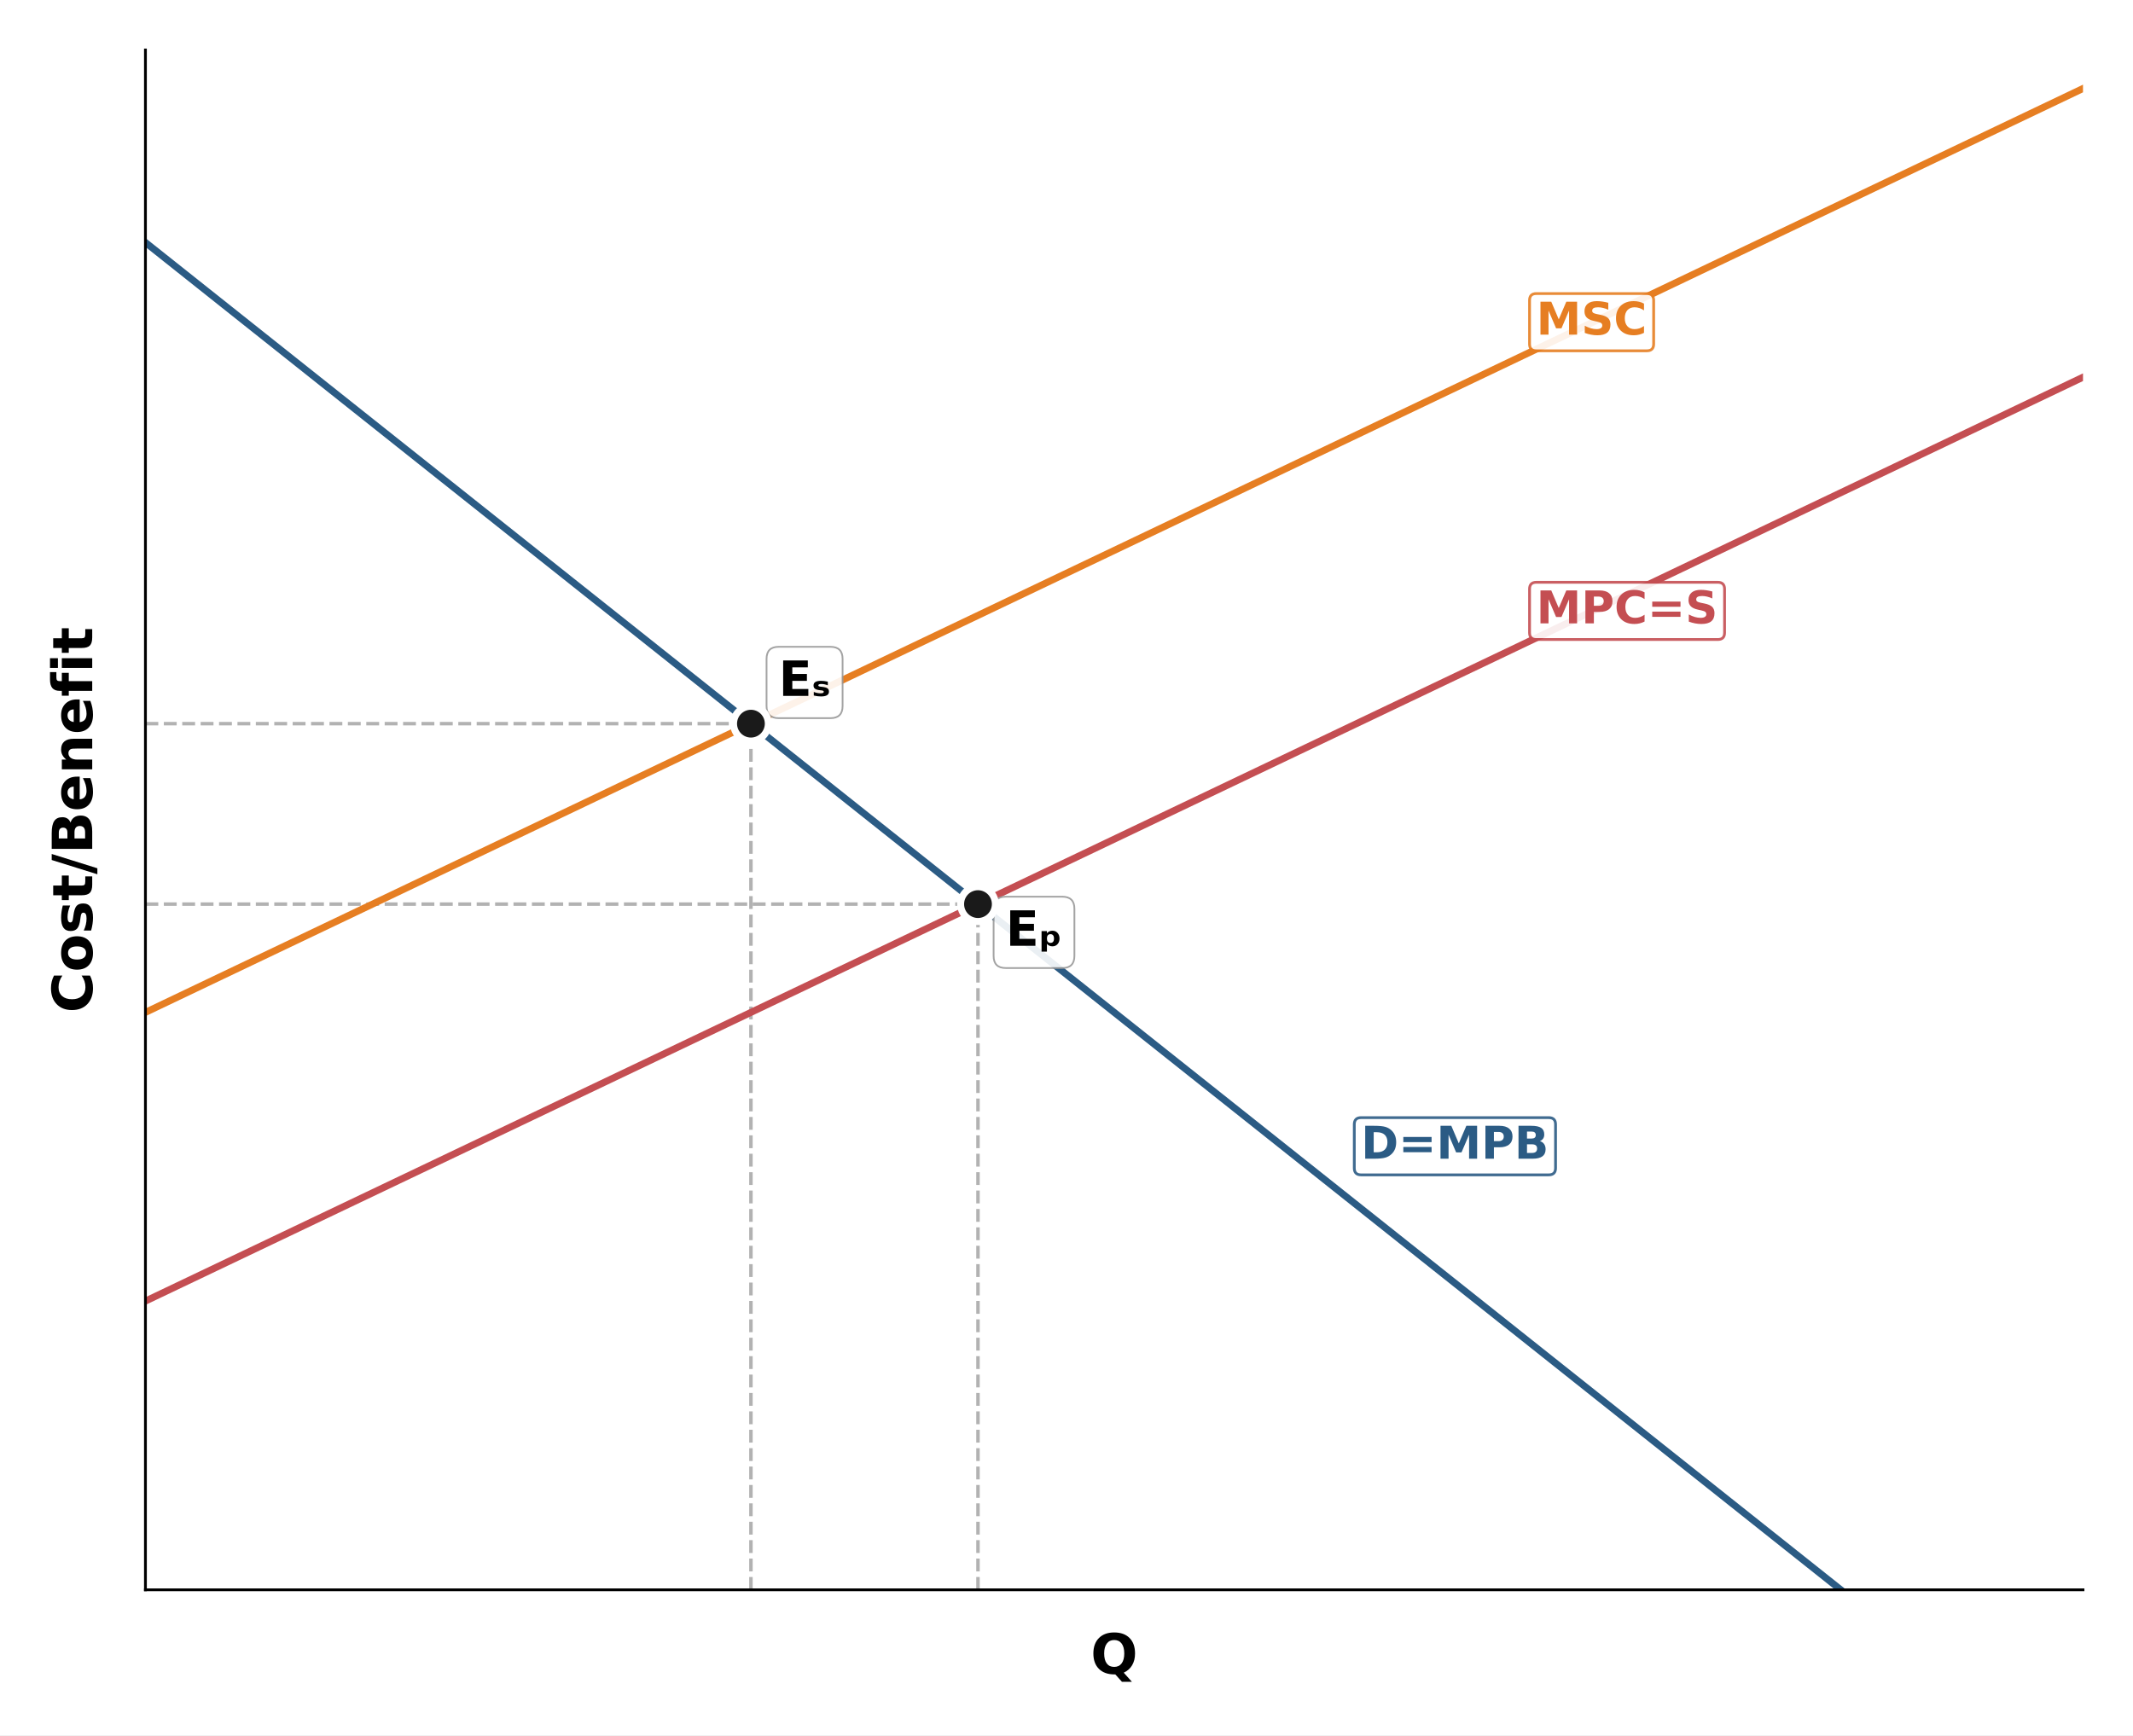
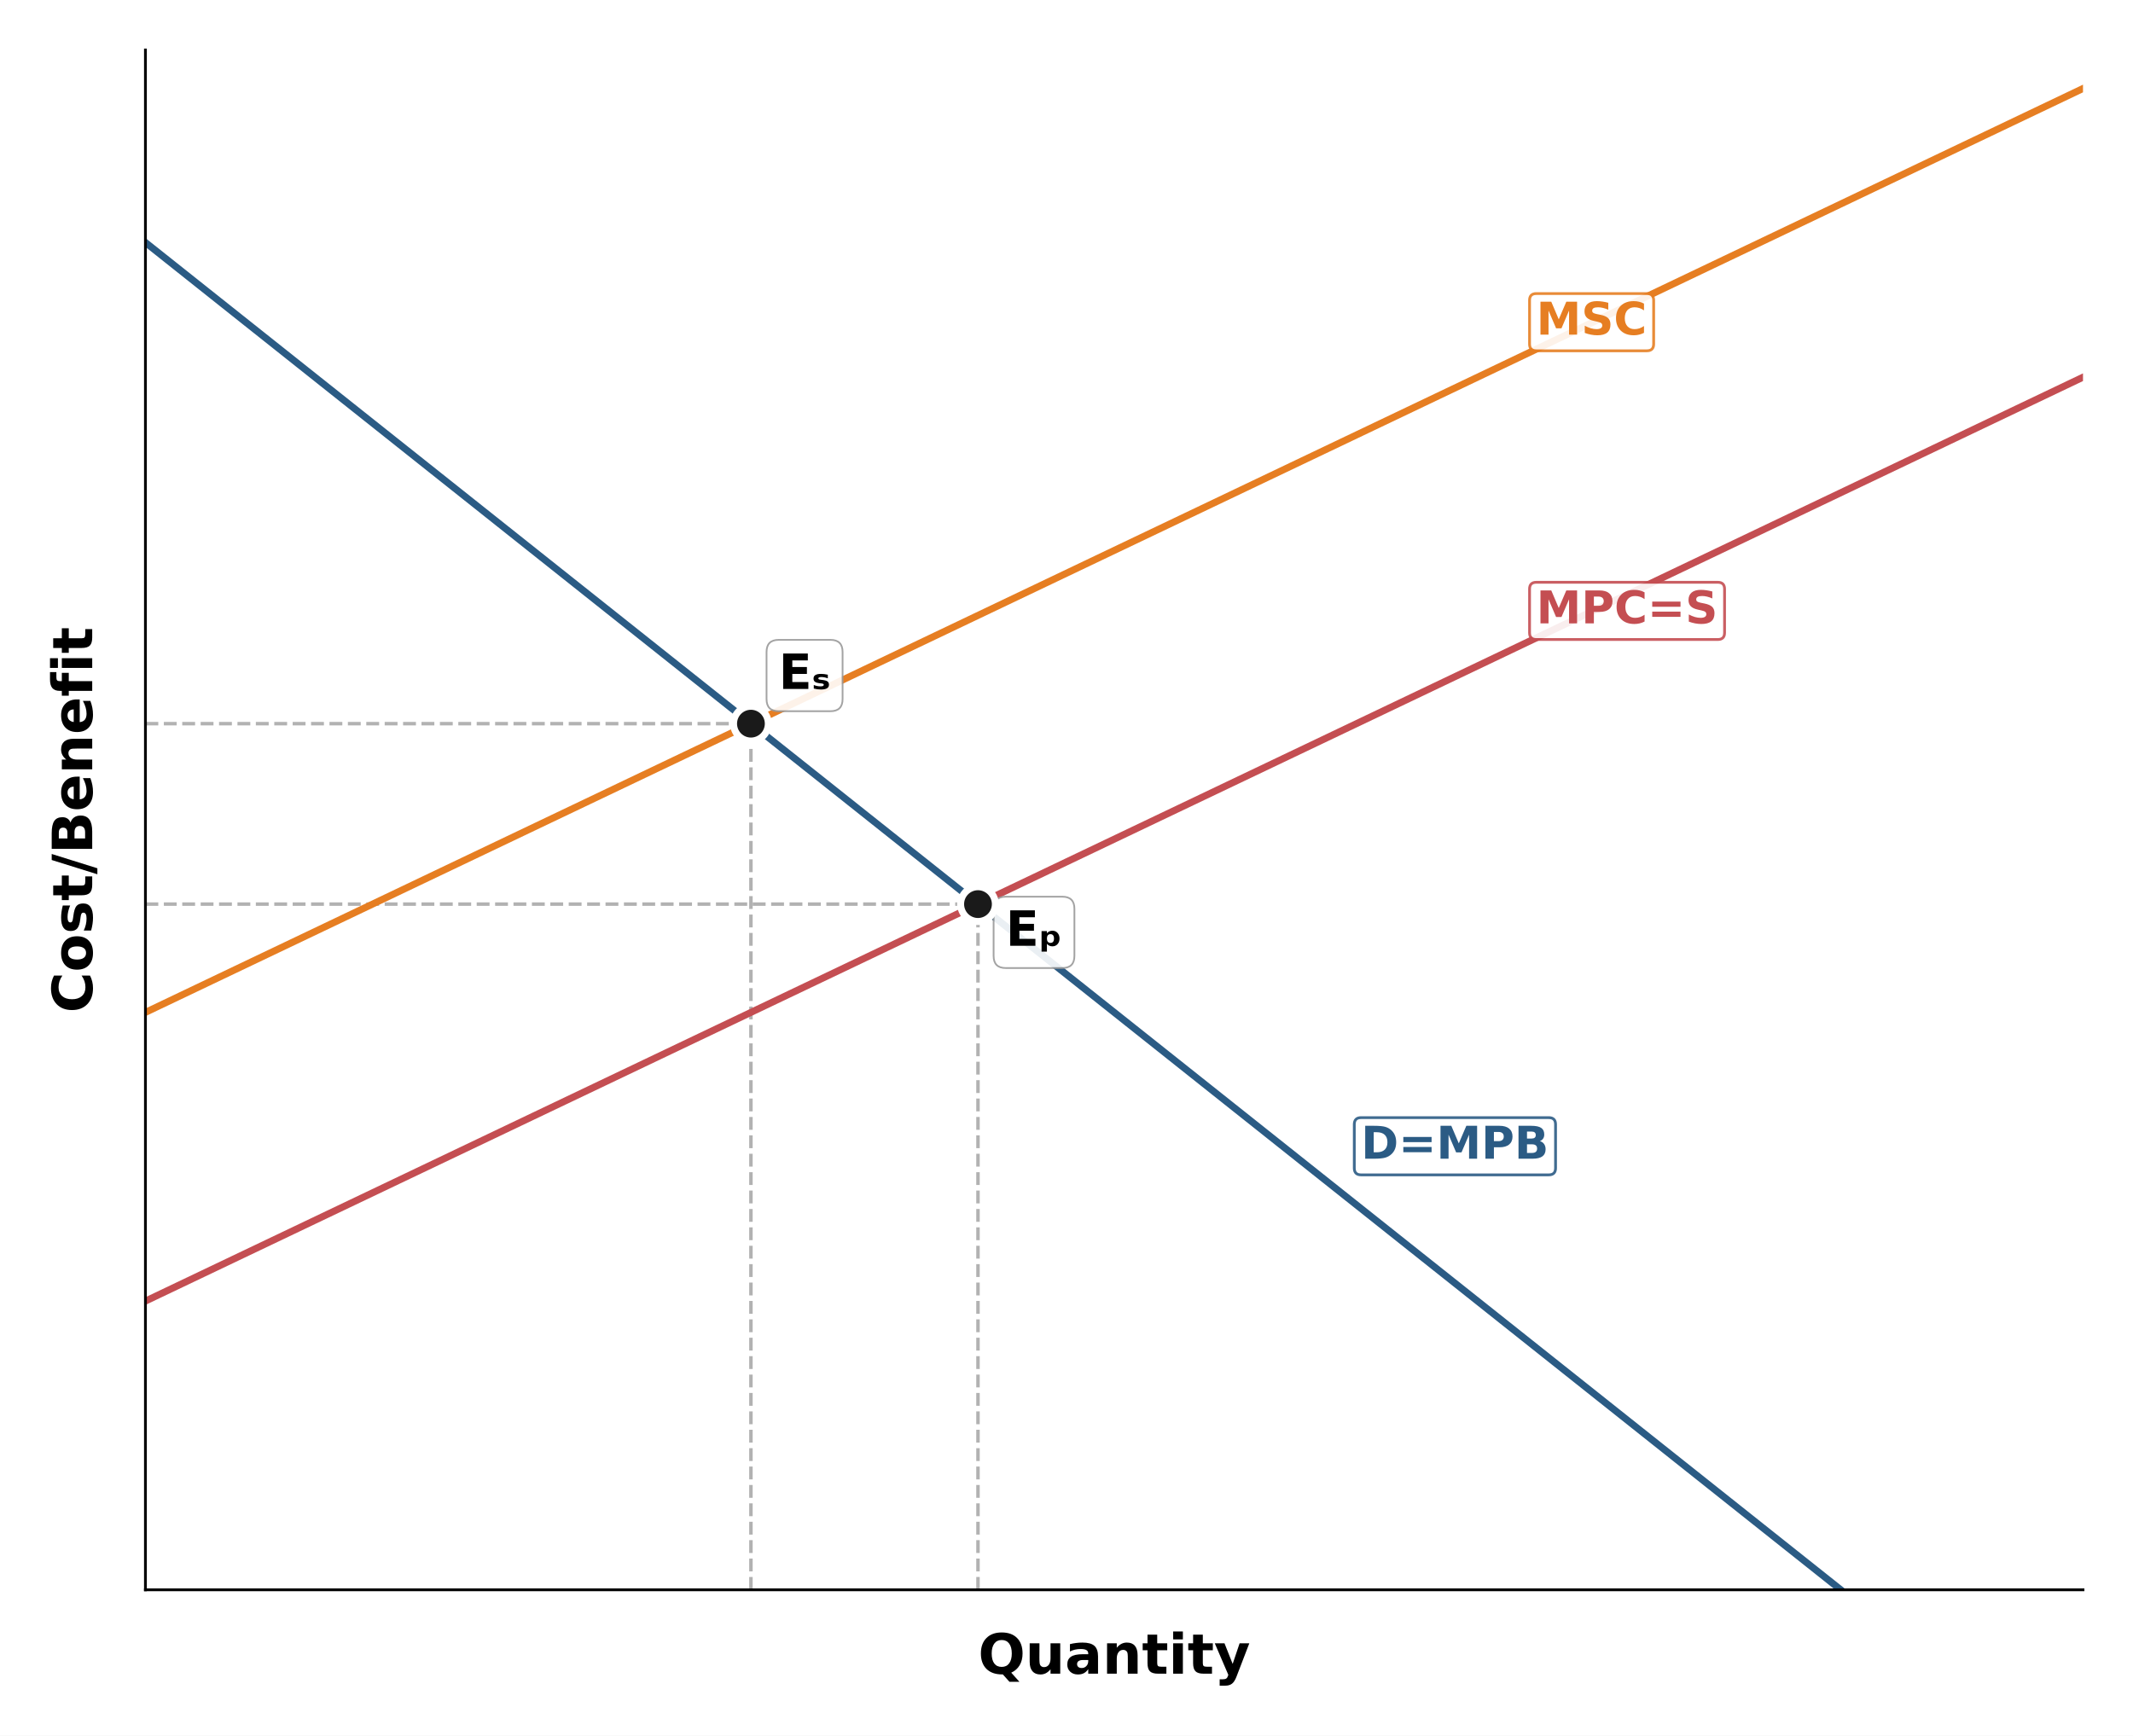
- <svg xmlns="http://www.w3.org/2000/svg" xmlns:xlink="http://www.w3.org/1999/xlink" width="614.285pt" height="499.805pt" viewBox="0 0 614.285 499.805" version="1.1">
+ <svg xmlns="http://www.w3.org/2000/svg" xmlns:xlink="http://www.w3.org/1999/xlink" width="614.285pt" height="499.93pt" viewBox="0 0 614.285 499.93" version="1.1">
  <defs>
    <style type="text/css">*{stroke-linejoin: round; stroke-linecap: butt}</style>
  </defs>
  <g id="figure_1">
    <g id="patch_1">
-       <path d="M 0 499.805  L 614.285 499.805  L 614.285 0  L 0 0  z " style="fill: #ffffff" />
+       <path d="M 0 499.93  L 614.285 499.93  L 614.285 0  L 0 0  z " style="fill: #ffffff" />
    </g>
    <g id="axes_1">
      <g id="patch_2">
        <path d="M 41.885 457.92  L 599.885 457.92  L 599.885 14.4  L 41.885 14.4  z " style="fill: #ffffff" />
      </g>
      <g id="line2d_1">
-         <path d="M 281.651 457.92  L 281.651 260.415  " clip-path="url(#p1cdd054da2)" style="fill: none; stroke-dasharray: 3.7,1.6; stroke-dashoffset: 0; stroke: #666666; stroke-opacity: 0.5" />
+         <path d="M 281.651 457.92  L 281.651 260.415  " clip-path="url(#p7aa8283622)" style="fill: none; stroke-dasharray: 3.7,1.6; stroke-dashoffset: 0; stroke: #666666; stroke-opacity: 0.5" />
      </g>
      <g id="line2d_2">
-         <path d="M 41.885 260.415  L 281.651 260.415  " clip-path="url(#p1cdd054da2)" style="fill: none; stroke-dasharray: 3.7,1.6; stroke-dashoffset: 0; stroke: #666666; stroke-opacity: 0.5" />
+         <path d="M 41.885 260.415  L 281.651 260.415  " clip-path="url(#p7aa8283622)" style="fill: none; stroke-dasharray: 3.7,1.6; stroke-dashoffset: 0; stroke: #666666; stroke-opacity: 0.5" />
      </g>
      <g id="line2d_3">
-         <path d="M 216.26 457.92  L 216.26 208.44  " clip-path="url(#p1cdd054da2)" style="fill: none; stroke-dasharray: 3.7,1.6; stroke-dashoffset: 0; stroke: #666666; stroke-opacity: 0.5" />
+         <path d="M 216.26 457.92  L 216.26 208.44  " clip-path="url(#p7aa8283622)" style="fill: none; stroke-dasharray: 3.7,1.6; stroke-dashoffset: 0; stroke: #666666; stroke-opacity: 0.5" />
      </g>
      <g id="line2d_4">
-         <path d="M 41.885 208.44  L 216.26 208.44  " clip-path="url(#p1cdd054da2)" style="fill: none; stroke-dasharray: 3.7,1.6; stroke-dashoffset: 0; stroke: #666666; stroke-opacity: 0.5" />
+         <path d="M 41.885 208.44  L 216.26 208.44  " clip-path="url(#p7aa8283622)" style="fill: none; stroke-dasharray: 3.7,1.6; stroke-dashoffset: 0; stroke: #666666; stroke-opacity: 0.5" />
      </g>
      <g id="matplotlib.axis_1">
        <g id="xtick_1" />
        <g id="xtick_2" />
        <g id="xtick_3" />
        <g id="xtick_4" />
        <g id="xtick_5" />
        <g id="xtick_6" />
        <g id="xtick_7" />
        <g id="xtick_8" />
        <g id="xtick_9" />
        <g id="text_1">
-           <g transform="translate(314.0838 482.0775) scale(0.16 -0.16)">
+           <g transform="translate(281.69 482.0775) scale(0.16 -0.16)">
            <defs>
              <path id="DejaVuSans-Bold-51" d="M 2847 -84  L 2753 -84  Q 1600 -84 959 553  Q 319 1191 319 2328  Q 319 3463 958 4106  Q 1597 4750 2719 4750  Q 3853 4750 4486 4112  Q 5119 3475 5119 2328  Q 5119 1541 4783 972  Q 4447 403 3816 116  L 4756 -934  L 3609 -934  L 2847 -84  z M 2719 3878  Q 2169 3878 1866 3472  Q 1563 3066 1563 2328  Q 1563 1578 1859 1179  Q 2156 781 2719 781  Q 3272 781 3575 1187  Q 3878 1594 3878 2328  Q 3878 3066 3575 3472  Q 3272 3878 2719 3878  z " transform="scale(0.015625)" />
+               <path id="DejaVuSans-Bold-75" d="M 500 1363  L 500 3500  L 1625 3500  L 1625 3150  Q 1625 2866 1622 2436  Q 1619 2006 1619 1863  Q 1619 1441 1641 1255  Q 1663 1069 1716 984  Q 1784 875 1895 815  Q 2006 756 2150 756  Q 2500 756 2700 1025  Q 2900 1294 2900 1772  L 2900 3500  L 4019 3500  L 4019 0  L 2900 0  L 2900 506  Q 2647 200 2364 54  Q 2081 -91 1741 -91  Q 1134 -91 817 281  Q 500 653 500 1363  z " transform="scale(0.015625)" />
+               <path id="DejaVuSans-Bold-61" d="M 2106 1575  Q 1756 1575 1579 1456  Q 1403 1338 1403 1106  Q 1403 894 1545 773  Q 1688 653 1941 653  Q 2256 653 2472 879  Q 2688 1106 2688 1447  L 2688 1575  L 2106 1575  z M 3816 1997  L 3816 0  L 2688 0  L 2688 519  Q 2463 200 2181 54  Q 1900 -91 1497 -91  Q 953 -91 614 226  Q 275 544 275 1050  Q 275 1666 698 1953  Q 1122 2241 2028 2241  L 2688 2241  L 2688 2328  Q 2688 2594 2478 2717  Q 2269 2841 1825 2841  Q 1466 2841 1156 2769  Q 847 2697 581 2553  L 581 3406  Q 941 3494 1303 3539  Q 1666 3584 2028 3584  Q 2975 3584 3395 3211  Q 3816 2838 3816 1997  z " transform="scale(0.015625)" />
+               <path id="DejaVuSans-Bold-6e" d="M 4056 2131  L 4056 0  L 2931 0  L 2931 347  L 2931 1631  Q 2931 2084 2911 2256  Q 2891 2428 2841 2509  Q 2775 2619 2662 2680  Q 2550 2741 2406 2741  Q 2056 2741 1856 2470  Q 1656 2200 1656 1722  L 1656 0  L 538 0  L 538 3500  L 1656 3500  L 1656 2988  Q 1909 3294 2193 3439  Q 2478 3584 2822 3584  Q 3428 3584 3742 3212  Q 4056 2841 4056 2131  z " transform="scale(0.015625)" />
+               <path id="DejaVuSans-Bold-74" d="M 1759 4494  L 1759 3500  L 2913 3500  L 2913 2700  L 1759 2700  L 1759 1216  Q 1759 972 1856 886  Q 1953 800 2241 800  L 2816 800  L 2816 0  L 1856 0  Q 1194 0 917 276  Q 641 553 641 1216  L 641 2700  L 84 2700  L 84 3500  L 641 3500  L 641 4494  L 1759 4494  z " transform="scale(0.015625)" />
+               <path id="DejaVuSans-Bold-69" d="M 538 3500  L 1656 3500  L 1656 0  L 538 0  L 538 3500  z M 538 4863  L 1656 4863  L 1656 3950  L 538 3950  L 538 4863  z " transform="scale(0.015625)" />
+               <path id="DejaVuSans-Bold-79" d="M 78 3500  L 1197 3500  L 2138 1125  L 2938 3500  L 4056 3500  L 2584 -331  Q 2363 -916 2067 -1148  Q 1772 -1381 1288 -1381  L 641 -1381  L 641 -647  L 991 -647  Q 1275 -647 1404 -556  Q 1534 -466 1606 -231  L 1638 -134  L 78 3500  z " transform="scale(0.015625)" />
            </defs>
            <use xlink:href="#DejaVuSans-Bold-51" />
+             <use xlink:href="#DejaVuSans-Bold-75" x="85.01" />
+             <use xlink:href="#DejaVuSans-Bold-61" x="156.201" />
+             <use xlink:href="#DejaVuSans-Bold-6e" x="223.682" />
+             <use xlink:href="#DejaVuSans-Bold-74" x="294.873" />
+             <use xlink:href="#DejaVuSans-Bold-69" x="342.676" />
+             <use xlink:href="#DejaVuSans-Bold-74" x="376.953" />
+             <use xlink:href="#DejaVuSans-Bold-79" x="424.756" />
          </g>
        </g>
      </g>
      <g id="matplotlib.axis_2">
        <g id="ytick_1" />
        <g id="ytick_2" />
        <g id="ytick_3" />
        <g id="ytick_4" />
        <g id="ytick_5" />
        <g id="ytick_6" />
        <g id="ytick_7" />
        <g id="ytick_8" />
        <g id="ytick_9" />
        <g id="text_2">
          <g transform="translate(26.5575 291.7262) rotate(-90) scale(0.16 -0.16)">
            <defs>
              <path id="DejaVuSans-Bold-43" d="M 4288 256  Q 3956 84 3597 -3  Q 3238 -91 2847 -91  Q 1681 -91 1000 561  Q 319 1213 319 2328  Q 319 3447 1000 4098  Q 1681 4750 2847 4750  Q 3238 4750 3597 4662  Q 3956 4575 4288 4403  L 4288 3438  Q 3953 3666 3628 3772  Q 3303 3878 2944 3878  Q 2300 3878 1931 3465  Q 1563 3053 1563 2328  Q 1563 1606 1931 1193  Q 2300 781 2944 781  Q 3303 781 3628 887  Q 3953 994 4288 1222  L 4288 256  z " transform="scale(0.015625)" />
              <path id="DejaVuSans-Bold-6f" d="M 2203 2784  Q 1831 2784 1636 2517  Q 1441 2250 1441 1747  Q 1441 1244 1636 976  Q 1831 709 2203 709  Q 2569 709 2762 976  Q 2956 1244 2956 1747  Q 2956 2250 2762 2517  Q 2569 2784 2203 2784  z M 2203 3584  Q 3106 3584 3614 3096  Q 4122 2609 4122 1747  Q 4122 884 3614 396  Q 3106 -91 2203 -91  Q 1297 -91 786 396  Q 275 884 275 1747  Q 275 2609 786 3096  Q 1297 3584 2203 3584  z " transform="scale(0.015625)" />
              <path id="DejaVuSans-Bold-73" d="M 3272 3391  L 3272 2541  Q 2913 2691 2578 2766  Q 2244 2841 1947 2841  Q 1628 2841 1473 2761  Q 1319 2681 1319 2516  Q 1319 2381 1436 2309  Q 1553 2238 1856 2203  L 2053 2175  Q 2913 2066 3209 1816  Q 3506 1566 3506 1031  Q 3506 472 3093 190  Q 2681 -91 1863 -91  Q 1516 -91 1145 -36  Q 775 19 384 128  L 384 978  Q 719 816 1070 734  Q 1422 653 1784 653  Q 2113 653 2278 743  Q 2444 834 2444 1013  Q 2444 1163 2330 1236  Q 2216 1309 1875 1350  L 1678 1375  Q 931 1469 631 1722  Q 331 1975 331 2491  Q 331 3047 712 3315  Q 1094 3584 1881 3584  Q 2191 3584 2531 3537  Q 2872 3491 3272 3391  z " transform="scale(0.015625)" />
-               <path id="DejaVuSans-Bold-74" d="M 1759 4494  L 1759 3500  L 2913 3500  L 2913 2700  L 1759 2700  L 1759 1216  Q 1759 972 1856 886  Q 1953 800 2241 800  L 2816 800  L 2816 0  L 1856 0  Q 1194 0 917 276  Q 641 553 641 1216  L 641 2700  L 84 2700  L 84 3500  L 641 3500  L 641 4494  L 1759 4494  z " transform="scale(0.015625)" />
              <path id="DejaVuSans-Bold-2f" d="M 1644 4666  L 2338 4666  L 691 -594  L 0 -594  L 1644 4666  z " transform="scale(0.015625)" />
              <path id="DejaVuSans-Bold-42" d="M 2456 2859  Q 2741 2859 2887 2984  Q 3034 3109 3034 3353  Q 3034 3594 2887 3720  Q 2741 3847 2456 3847  L 1791 3847  L 1791 2859  L 2456 2859  z M 2497 819  Q 2859 819 3042 972  Q 3225 1125 3225 1434  Q 3225 1738 3044 1889  Q 2863 2041 2497 2041  L 1791 2041  L 1791 819  L 2497 819  z M 3616 2497  Q 4003 2384 4215 2081  Q 4428 1778 4428 1338  Q 4428 663 3972 331  Q 3516 0 2584 0  L 588 0  L 588 4666  L 2394 4666  Q 3366 4666 3802 4372  Q 4238 4078 4238 3431  Q 4238 3091 4078 2852  Q 3919 2613 3616 2497  z " transform="scale(0.015625)" />
              <path id="DejaVuSans-Bold-65" d="M 4031 1759  L 4031 1441  L 1416 1441  Q 1456 1047 1700 850  Q 1944 653 2381 653  Q 2734 653 3104 758  Q 3475 863 3866 1075  L 3866 213  Q 3469 63 3072 -14  Q 2675 -91 2278 -91  Q 1328 -91 801 392  Q 275 875 275 1747  Q 275 2603 792 3093  Q 1309 3584 2216 3584  Q 3041 3584 3536 3087  Q 4031 2591 4031 1759  z M 2881 2131  Q 2881 2450 2695 2645  Q 2509 2841 2209 2841  Q 1884 2841 1681 2658  Q 1478 2475 1428 2131  L 2881 2131  z " transform="scale(0.015625)" />
-               <path id="DejaVuSans-Bold-6e" d="M 4056 2131  L 4056 0  L 2931 0  L 2931 347  L 2931 1631  Q 2931 2084 2911 2256  Q 2891 2428 2841 2509  Q 2775 2619 2662 2680  Q 2550 2741 2406 2741  Q 2056 2741 1856 2470  Q 1656 2200 1656 1722  L 1656 0  L 538 0  L 538 3500  L 1656 3500  L 1656 2988  Q 1909 3294 2193 3439  Q 2478 3584 2822 3584  Q 3428 3584 3742 3212  Q 4056 2841 4056 2131  z " transform="scale(0.015625)" />
              <path id="DejaVuSans-Bold-66" d="M 2841 4863  L 2841 4128  L 2222 4128  Q 1984 4128 1890 4042  Q 1797 3956 1797 3744  L 1797 3500  L 2753 3500  L 2753 2700  L 1797 2700  L 1797 0  L 678 0  L 678 2700  L 122 2700  L 122 3500  L 678 3500  L 678 3744  Q 678 4316 997 4589  Q 1316 4863 1984 4863  L 2841 4863  z " transform="scale(0.015625)" />
-               <path id="DejaVuSans-Bold-69" d="M 538 3500  L 1656 3500  L 1656 0  L 538 0  L 538 3500  z M 538 4863  L 1656 4863  L 1656 3950  L 538 3950  L 538 4863  z " transform="scale(0.015625)" />
            </defs>
            <use xlink:href="#DejaVuSans-Bold-43" />
            <use xlink:href="#DejaVuSans-Bold-6f" x="73.389" />
            <use xlink:href="#DejaVuSans-Bold-73" x="142.09" />
            <use xlink:href="#DejaVuSans-Bold-74" x="201.611" />
            <use xlink:href="#DejaVuSans-Bold-2f" x="249.414" />
            <use xlink:href="#DejaVuSans-Bold-42" x="285.938" />
            <use xlink:href="#DejaVuSans-Bold-65" x="362.158" />
            <use xlink:href="#DejaVuSans-Bold-6e" x="429.98" />
            <use xlink:href="#DejaVuSans-Bold-65" x="501.172" />
            <use xlink:href="#DejaVuSans-Bold-66" x="568.994" />
            <use xlink:href="#DejaVuSans-Bold-69" x="612.5" />
            <use xlink:href="#DejaVuSans-Bold-74" x="646.777" />
          </g>
        </g>
      </g>
      <g id="line2d_5">
-         <path d="M 41.885 69.84  L 529.784 457.641  L 529.784 457.641  " clip-path="url(#p1cdd054da2)" style="fill: none; stroke: #2b5b84; stroke-width: 2; stroke-linecap: square" />
+         <path d="M 41.885 69.84  L 529.784 457.641  L 529.784 457.641  " clip-path="url(#p7aa8283622)" style="fill: none; stroke: #2b5b84; stroke-width: 2; stroke-linecap: square" />
      </g>
      <g id="line2d_6">
-         <path d="M 41.885 374.76  L 599.885 108.648  L 599.885 108.648  " clip-path="url(#p1cdd054da2)" style="fill: none; stroke: #c44e52; stroke-width: 2; stroke-linecap: square" />
+         <path d="M 41.885 374.76  L 599.885 108.648  L 599.885 108.648  " clip-path="url(#p7aa8283622)" style="fill: none; stroke: #c44e52; stroke-width: 2; stroke-linecap: square" />
      </g>
      <g id="line2d_7">
-         <path d="M 41.885 291.6  L 599.885 25.488  L 599.885 25.488  " clip-path="url(#p1cdd054da2)" style="fill: none; stroke: #e67e22; stroke-width: 2; stroke-linecap: square" />
+         <path d="M 41.885 291.6  L 599.885 25.488  L 599.885 25.488  " clip-path="url(#p7aa8283622)" style="fill: none; stroke: #e67e22; stroke-width: 2; stroke-linecap: square" />
      </g>
      <g id="patch_3">
        <path d="M 41.885 457.92  L 41.885 14.4  " style="fill: none; stroke: #000000; stroke-width: 0.8; stroke-linejoin: miter; stroke-linecap: square" />
      </g>
      <g id="patch_4">
        <path d="M 41.885 457.92  L 599.885 457.92  " style="fill: none; stroke: #000000; stroke-width: 0.8; stroke-linejoin: miter; stroke-linecap: square" />
      </g>
      <g id="text_3">
        <g id="patch_5">
          <path d="M 391.975 338.4  L 446.035 338.4  Q 447.985 338.4 447.985 336.45  L 447.985 323.869  Q 447.985 321.919 446.035 321.919  L 391.975 321.919  Q 390.025 321.919 390.025 323.869  L 390.025 336.45  Q 390.025 338.4 391.975 338.4  z " style="fill: #ffffff; opacity: 0.9; stroke: #2b5b84; stroke-width: 0.8; stroke-linejoin: miter" />
        </g>
        <g style="fill: #2b5b84" transform="translate(391.9755 333.7467) scale(0.13 -0.13)">
          <defs>
            <path id="DejaVuSans-Bold-44" d="M 1791 3756  L 1791 909  L 2222 909  Q 2959 909 3348 1275  Q 3738 1641 3738 2338  Q 3738 3031 3350 3393  Q 2963 3756 2222 3756  L 1791 3756  z M 588 4666  L 1856 4666  Q 2919 4666 3439 4514  Q 3959 4363 4331 4000  Q 4659 3684 4818 3271  Q 4978 2859 4978 2338  Q 4978 1809 4818 1395  Q 4659 981 4331 666  Q 3956 303 3431 151  Q 2906 0 1856 0  L 588 0  L 588 4666  z " transform="scale(0.015625)" />
            <path id="DejaVuSans-Bold-3d" d="M 678 3084  L 4684 3084  L 4684 2350  L 678 2350  L 678 3084  z M 678 1663  L 4684 1663  L 4684 922  L 678 922  L 678 1663  z " transform="scale(0.015625)" />
            <path id="DejaVuSans-Bold-4d" d="M 588 4666  L 2119 4666  L 3181 2169  L 4250 4666  L 5778 4666  L 5778 0  L 4641 0  L 4641 3413  L 3566 897  L 2803 897  L 1728 3413  L 1728 0  L 588 0  L 588 4666  z " transform="scale(0.015625)" />
            <path id="DejaVuSans-Bold-50" d="M 588 4666  L 2584 4666  Q 3475 4666 3951 4270  Q 4428 3875 4428 3144  Q 4428 2409 3951 2014  Q 3475 1619 2584 1619  L 1791 1619  L 1791 0  L 588 0  L 588 4666  z M 1791 3794  L 1791 2491  L 2456 2491  Q 2806 2491 2997 2661  Q 3188 2831 3188 3144  Q 3188 3456 2997 3625  Q 2806 3794 2456 3794  L 1791 3794  z " transform="scale(0.015625)" />
          </defs>
          <use xlink:href="#DejaVuSans-Bold-44" />
          <use xlink:href="#DejaVuSans-Bold-3d" x="83.008" />
          <use xlink:href="#DejaVuSans-Bold-4d" x="166.797" />
          <use xlink:href="#DejaVuSans-Bold-50" x="266.309" />
          <use xlink:href="#DejaVuSans-Bold-42" x="339.6" />
        </g>
      </g>
      <g id="text_4">
        <g id="patch_6">
          <path d="M 442.448 184.199  L 494.71 184.199  Q 496.66 184.199 496.66 182.249  L 496.66 169.668  Q 496.66 167.718 494.71 167.718  L 442.448 167.718  Q 440.498 167.718 440.498 169.668  L 440.498 182.249  Q 440.498 184.199 442.448 184.199  z " style="fill: #ffffff; opacity: 0.9; stroke: #c44e52; stroke-width: 0.8; stroke-linejoin: miter" />
        </g>
        <g style="fill: #c44e52" transform="translate(442.4478 179.5455) scale(0.13 -0.13)">
          <defs>
            <path id="DejaVuSans-Bold-53" d="M 3834 4519  L 3834 3531  Q 3450 3703 3084 3790  Q 2719 3878 2394 3878  Q 1963 3878 1756 3759  Q 1550 3641 1550 3391  Q 1550 3203 1689 3098  Q 1828 2994 2194 2919  L 2706 2816  Q 3484 2659 3812 2340  Q 4141 2022 4141 1434  Q 4141 663 3683 286  Q 3225 -91 2284 -91  Q 1841 -91 1394 -6  Q 947 78 500 244  L 500 1259  Q 947 1022 1364 901  Q 1781 781 2169 781  Q 2563 781 2772 912  Q 2981 1044 2981 1288  Q 2981 1506 2839 1625  Q 2697 1744 2272 1838  L 1806 1941  Q 1106 2091 782 2419  Q 459 2747 459 3303  Q 459 4000 909 4375  Q 1359 4750 2203 4750  Q 2588 4750 2994 4692  Q 3400 4634 3834 4519  z " transform="scale(0.015625)" />
          </defs>
          <use xlink:href="#DejaVuSans-Bold-4d" />
          <use xlink:href="#DejaVuSans-Bold-50" x="99.512" />
          <use xlink:href="#DejaVuSans-Bold-43" x="172.803" />
          <use xlink:href="#DejaVuSans-Bold-3d" x="246.191" />
          <use xlink:href="#DejaVuSans-Bold-53" x="329.98" />
        </g>
      </g>
      <g id="text_5">
        <g id="patch_7">
          <path d="M 442.448 101.039  L 474.288 101.039  Q 476.238 101.039 476.238 99.089  L 476.238 86.508  Q 476.238 84.558 474.288 84.558  L 442.448 84.558  Q 440.498 84.558 440.498 86.508  L 440.498 99.089  Q 440.498 101.039 442.448 101.039  z " style="fill: #ffffff; opacity: 0.9; stroke: #e67e22; stroke-width: 0.8; stroke-linejoin: miter" />
        </g>
        <g style="fill: #e67e22" transform="translate(442.4478 96.38553) scale(0.13 -0.13)">
          <use xlink:href="#DejaVuSans-Bold-4d" />
          <use xlink:href="#DejaVuSans-Bold-53" x="99.512" />
          <use xlink:href="#DejaVuSans-Bold-43" x="171.533" />
        </g>
      </g>
      <g id="text_6">
        <g id="patch_8">
          <path d="M 289.651 278.827  L 305.921 278.827  Q 309.421 278.827 309.421 275.327  L 309.421 261.777  Q 309.421 258.277 305.921 258.277  L 289.651 258.277  Q 286.151 258.277 286.151 261.777  L 286.151 275.327  Q 286.151 278.827 289.651 278.827  z " style="fill: #ffffff; opacity: 0.9; stroke: #999999; stroke-width: 0.5; stroke-linejoin: miter" />
        </g>
        <g transform="translate(289.6506 272.415) scale(0.14 -0.14)">
          <defs>
            <path id="DejaVuSans-Bold-45" d="M 588 4666  L 3834 4666  L 3834 3756  L 1791 3756  L 1791 2888  L 3713 2888  L 3713 1978  L 1791 1978  L 1791 909  L 3903 909  L 3903 0  L 588 0  L 588 4666  z " transform="scale(0.015625)" />
            <path id="DejaVuSans-Bold-209a" d="M 1047 260  L 1047 -771  L 341 -771  L 341 1935  L 1047 1935  L 1047 1647  Q 1191 1819 1369 1900  Q 1547 1982 1775 1982  Q 2184 1982 2444 1694  Q 2706 1407 2706 954  Q 2706 501 2444 213  Q 2184 -74 1775 -74  Q 1547 -74 1369 7  Q 1191 88 1047 260  z M 1513 1529  Q 1288 1529 1166 1379  Q 1047 1232 1047 954  Q 1047 676 1166 529  Q 1288 379 1513 379  Q 1741 379 1859 525  Q 1978 672 1978 953  Q 1978 1235 1859 1382  Q 1741 1529 1513 1529  z " transform="scale(0.015625)" />
          </defs>
          <use xlink:href="#DejaVuSans-Bold-45" />
          <use xlink:href="#DejaVuSans-Bold-209a" x="68.311" />
        </g>
      </g>
      <g id="text_7">
        <g id="patch_9">
-           <path d="M 224.26 206.852  L 239.157 206.852  Q 242.657 206.852 242.657 203.352  L 242.657 189.802  Q 242.657 186.302 239.157 186.302  L 224.26 186.302  Q 220.76 186.302 220.76 189.802  L 220.76 203.352  Q 220.76 206.852 224.26 206.852  z " style="fill: #ffffff; opacity: 0.9; stroke: #999999; stroke-width: 0.5; stroke-linejoin: miter" />
+           <path d="M 224.26 204.852  L 239.157 204.852  Q 242.657 204.852 242.657 201.352  L 242.657 187.802  Q 242.657 184.302 239.157 184.302  L 224.26 184.302  Q 220.76 184.302 220.76 187.802  L 220.76 201.352  Q 220.76 204.852 224.26 204.852  z " style="fill: #ffffff; opacity: 0.9; stroke: #999999; stroke-width: 0.5; stroke-linejoin: miter" />
        </g>
-         <g transform="translate(224.26 200.44) scale(0.14 -0.14)">
+         <g transform="translate(224.26 198.44) scale(0.14 -0.14)">
          <defs>
            <path id="DejaVuSans-Bold-209b" d="M 2094 1876  L 2094 1397  Q 1863 1482 1650 1526  Q 1438 1566 1247 1566  Q 1041 1566 944 1522  Q 844 1476 844 1385  Q 844 1310 919 1269  Q 994 1229 1188 1210  L 1313 1194  Q 1863 1132 2053 991  Q 2244 854 2244 554  Q 2244 241 1981 82  Q 1716 -74 1191 -74  Q 969 -74 734 -43  Q 497 -15 247 47  L 247 522  Q 459 432 684 388  Q 909 341 1141 341  Q 1353 341 1459 391  Q 1563 444 1563 541  Q 1563 626 1491 666  Q 1419 710 1200 732  L 1075 744  Q 597 797 403 941  Q 213 1082 213 1369  Q 213 1682 456 1832  Q 700 1982 1203 1982  Q 1403 1982 1619 1957  Q 1838 1932 2094 1876  z " transform="scale(0.015625)" />
          </defs>
          <use xlink:href="#DejaVuSans-Bold-45" />
          <use xlink:href="#DejaVuSans-Bold-209b" x="68.311" />
        </g>
      </g>
      <g id="line2d_8">
        <defs>
-           <path id="m5c0ed4fe9d" d="M 0 5  C 1.326 5 2.598 4.473 3.536 3.536  C 4.473 2.598 5 1.326 5 0  C 5 -1.326 4.473 -2.598 3.536 -3.536  C 2.598 -4.473 1.326 -5 0 -5  C -1.326 -5 -2.598 -4.473 -3.536 -3.536  C -4.473 -2.598 -5 -1.326 -5 0  C -5 1.326 -4.473 2.598 -3.536 3.536  C -2.598 4.473 -1.326 5 0 5  z " style="stroke: #ffffff; stroke-width: 2" />
+           <path id="me87ad681c5" d="M 0 5  C 1.326 5 2.598 4.473 3.536 3.536  C 4.473 2.598 5 1.326 5 0  C 5 -1.326 4.473 -2.598 3.536 -3.536  C 2.598 -4.473 1.326 -5 0 -5  C -1.326 -5 -2.598 -4.473 -3.536 -3.536  C -4.473 -2.598 -5 -1.326 -5 0  C -5 1.326 -4.473 2.598 -3.536 3.536  C -2.598 4.473 -1.326 5 0 5  z " style="stroke: #ffffff; stroke-width: 2" />
        </defs>
-         <g clip-path="url(#p1cdd054da2)">
-           <use xlink:href="#m5c0ed4fe9d" x="281.651" y="260.415" style="fill: #1a1a1a; stroke: #ffffff; stroke-width: 2" />
+         <g clip-path="url(#p7aa8283622)">
+           <use xlink:href="#me87ad681c5" x="281.651" y="260.415" style="fill: #1a1a1a; stroke: #ffffff; stroke-width: 2" />
        </g>
      </g>
      <g id="line2d_9">
-         <g clip-path="url(#p1cdd054da2)">
-           <use xlink:href="#m5c0ed4fe9d" x="216.26" y="208.44" style="fill: #1a1a1a; stroke: #ffffff; stroke-width: 2" />
+         <g clip-path="url(#p7aa8283622)">
+           <use xlink:href="#me87ad681c5" x="216.26" y="208.44" style="fill: #1a1a1a; stroke: #ffffff; stroke-width: 2" />
        </g>
      </g>
    </g>
  </g>
  <defs>
-     <clipPath id="p1cdd054da2">
+     <clipPath id="p7aa8283622">
      <rect x="41.885" y="14.4" width="558" height="443.52" />
    </clipPath>
  </defs>
</svg>
